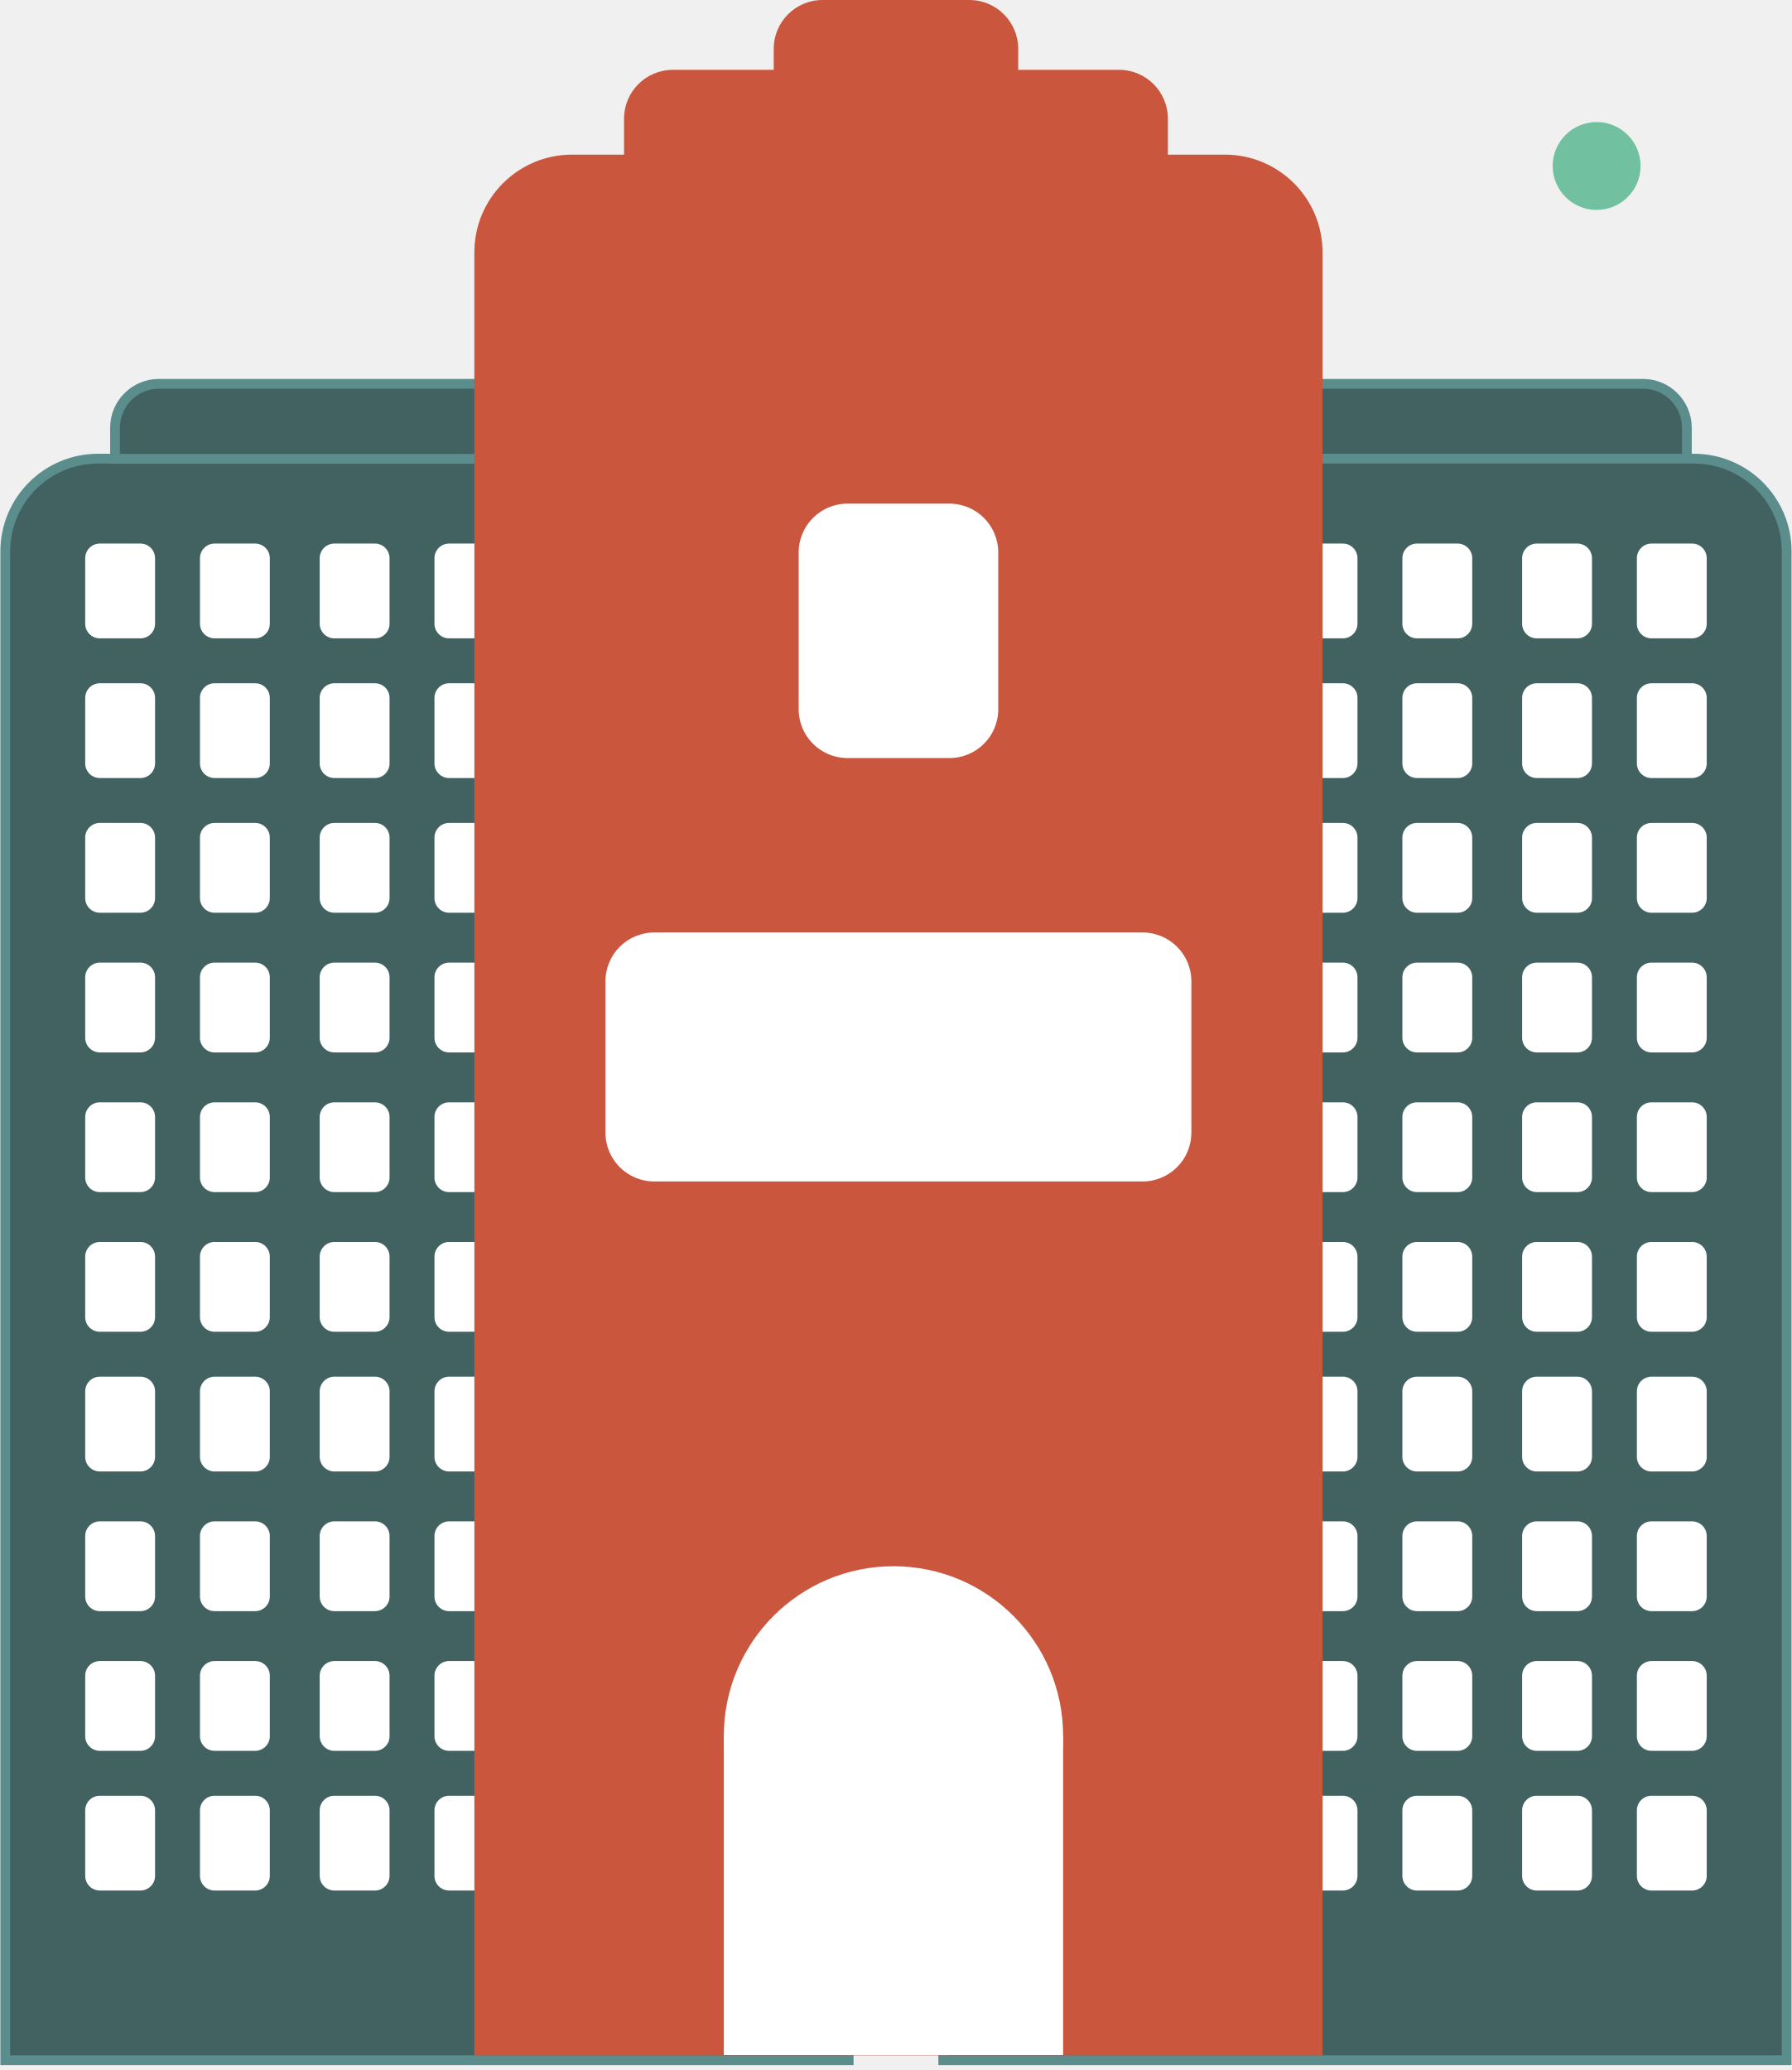
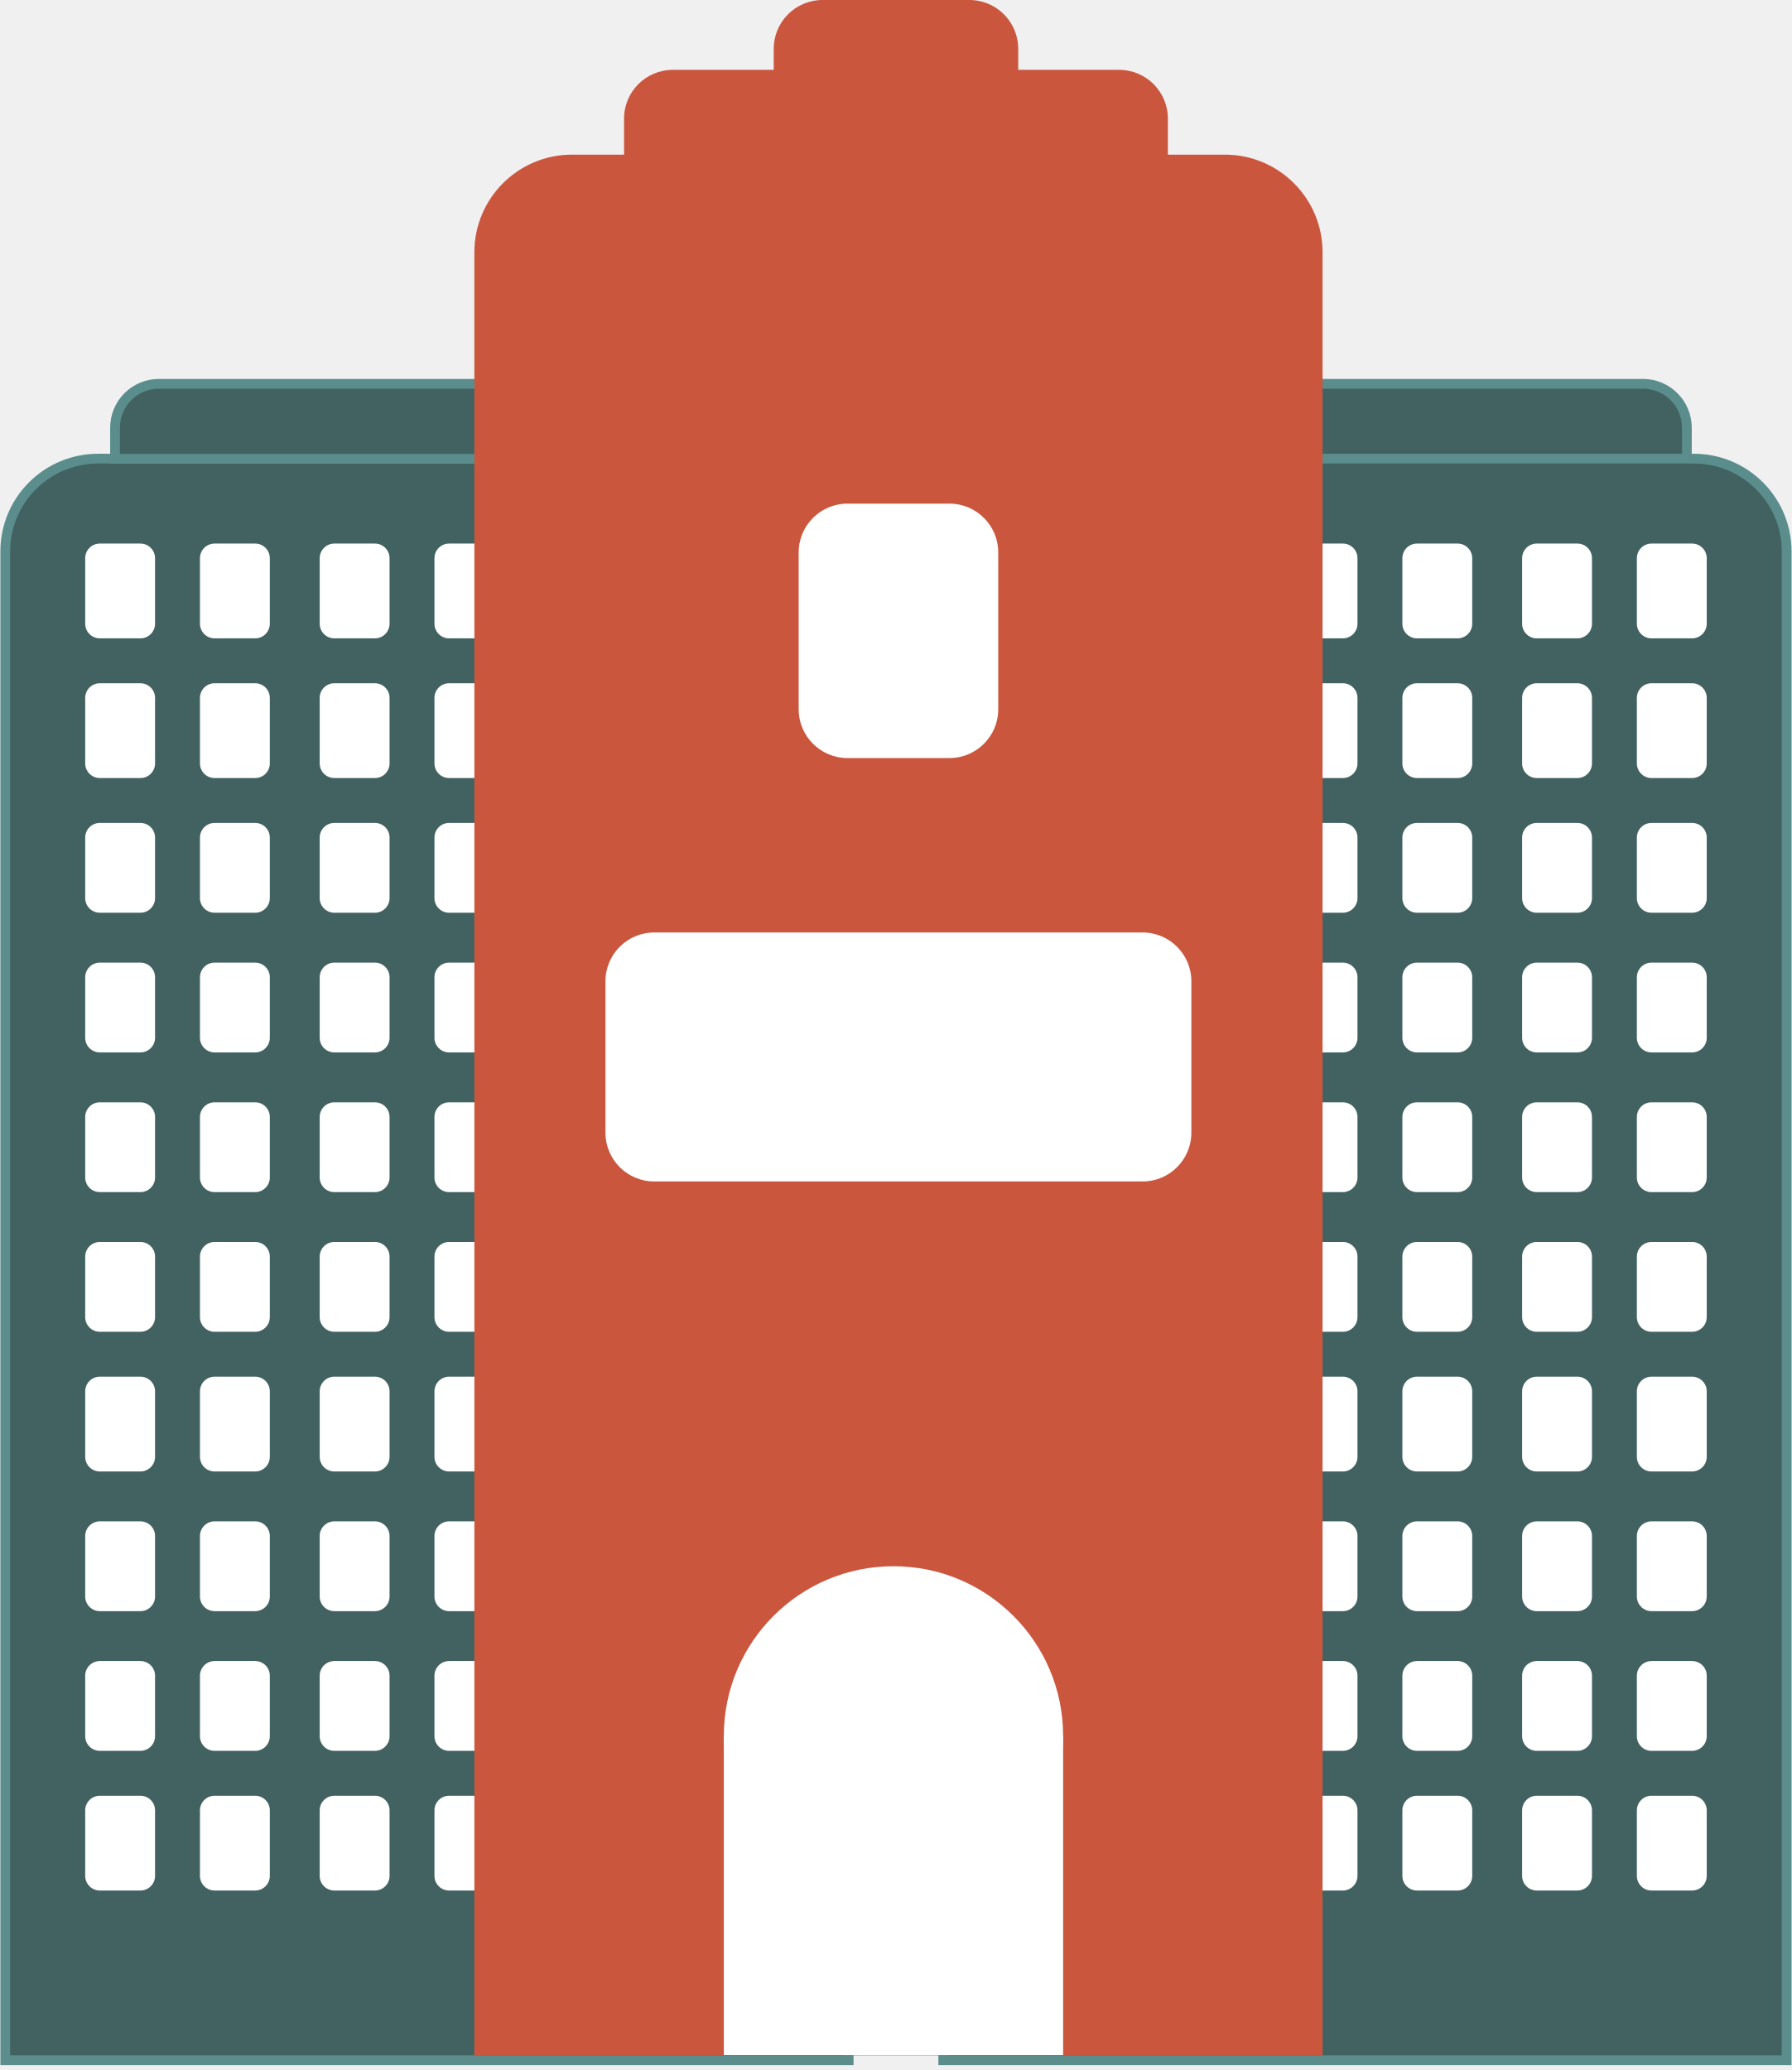
<svg xmlns="http://www.w3.org/2000/svg" width="367" height="424" viewBox="0 0 367 424" fill="none">
  <path d="M1.079 112.945C1.079 102.452 9.585 93.945 20.079 93.945H173.814V422.001H1.079V112.945Z" fill="#426262" stroke="#5A8D8C" stroke-width="2" />
  <path d="M100.241 78.617H32.559C27.589 78.617 23.559 82.647 23.559 87.617V93.989H100.241V78.617Z" fill="#426262" stroke="#5A8D8C" stroke-width="2" />
  <path d="M268.802 78.617H336.484C341.454 78.617 345.484 82.647 345.484 87.617V93.989H268.802V78.617Z" fill="#426262" stroke="#5A8D8C" stroke-width="2" />
  <path d="M193.186 93.945H346.921C357.414 93.945 365.921 102.452 365.921 112.945V422.001H193.186V93.945Z" fill="#426262" stroke="#5A8D8C" stroke-width="2" />
  <rect x="263.715" y="111.34" width="14.306" height="19.415" rx="3" fill="white" />
  <rect x="17.45" y="111.34" width="14.306" height="19.415" rx="3" fill="white" />
  <rect x="263.715" y="139.953" width="14.306" height="19.415" rx="3" fill="white" />
  <rect x="17.45" y="139.953" width="14.306" height="19.415" rx="3" fill="white" />
  <rect x="263.715" y="168.562" width="14.306" height="18.393" rx="3" fill="white" />
  <rect x="17.45" y="168.562" width="14.306" height="18.393" rx="3" fill="white" />
  <rect x="263.715" y="197.176" width="14.306" height="18.393" rx="3" fill="white" />
  <rect x="17.45" y="197.176" width="14.306" height="18.393" rx="3" fill="white" />
  <rect x="263.715" y="225.789" width="14.306" height="18.393" rx="3" fill="white" />
  <rect x="263.715" y="311.621" width="14.306" height="18.393" rx="3" fill="white" />
  <rect x="17.45" y="225.789" width="14.306" height="18.393" rx="3" fill="white" />
  <rect x="17.45" y="311.621" width="14.306" height="18.393" rx="3" fill="white" />
  <rect x="263.715" y="254.395" width="14.306" height="18.393" rx="3" fill="white" />
  <rect x="263.715" y="340.234" width="14.306" height="18.393" rx="3" fill="white" />
  <rect x="17.45" y="254.395" width="14.306" height="18.393" rx="3" fill="white" />
  <rect x="17.45" y="340.234" width="14.306" height="18.393" rx="3" fill="white" />
  <rect x="263.715" y="281.988" width="14.306" height="19.415" rx="3" fill="white" />
  <rect x="263.715" y="367.824" width="14.306" height="19.415" rx="3" fill="white" />
  <rect x="17.45" y="281.988" width="14.306" height="19.415" rx="3" fill="white" />
  <rect x="17.45" y="367.824" width="14.306" height="19.415" rx="3" fill="white" />
  <rect x="287.217" y="111.34" width="14.306" height="19.415" rx="3" fill="white" />
  <rect x="40.953" y="111.34" width="14.306" height="19.415" rx="3" fill="white" />
  <rect x="287.217" y="139.953" width="14.306" height="19.415" rx="3" fill="white" />
  <rect x="40.953" y="139.953" width="14.306" height="19.415" rx="3" fill="white" />
  <rect x="287.217" y="168.562" width="14.306" height="18.393" rx="3" fill="white" />
  <rect x="40.953" y="168.562" width="14.306" height="18.393" rx="3" fill="white" />
  <rect x="287.217" y="197.176" width="14.306" height="18.393" rx="3" fill="white" />
  <rect x="40.953" y="197.176" width="14.306" height="18.393" rx="3" fill="white" />
  <rect x="287.217" y="225.789" width="14.306" height="18.393" rx="3" fill="white" />
  <rect x="287.217" y="311.621" width="14.306" height="18.393" rx="3" fill="white" />
  <rect x="40.953" y="225.789" width="14.306" height="18.393" rx="3" fill="white" />
  <rect x="40.953" y="311.621" width="14.306" height="18.393" rx="3" fill="white" />
  <rect x="287.217" y="254.395" width="14.306" height="18.393" rx="3" fill="white" />
  <rect x="287.217" y="340.234" width="14.306" height="18.393" rx="3" fill="white" />
  <rect x="40.953" y="254.395" width="14.306" height="18.393" rx="3" fill="white" />
  <rect x="40.953" y="340.234" width="14.306" height="18.393" rx="3" fill="white" />
  <rect x="287.217" y="281.988" width="14.306" height="19.415" rx="3" fill="white" />
  <rect x="287.217" y="367.824" width="14.306" height="19.415" rx="3" fill="white" />
  <rect x="40.953" y="281.988" width="14.306" height="19.415" rx="3" fill="white" />
  <rect x="40.953" y="367.824" width="14.306" height="19.415" rx="3" fill="white" />
  <rect x="311.742" y="111.34" width="14.306" height="19.415" rx="3" fill="white" />
  <rect x="65.477" y="111.34" width="14.306" height="19.415" rx="3" fill="white" />
  <rect x="311.742" y="139.953" width="14.306" height="19.415" rx="3" fill="white" />
  <rect x="65.477" y="139.953" width="14.306" height="19.415" rx="3" fill="white" />
  <rect x="311.742" y="168.562" width="14.306" height="18.393" rx="3" fill="white" />
  <rect x="65.477" y="168.562" width="14.306" height="18.393" rx="3" fill="white" />
  <rect x="311.742" y="197.176" width="14.306" height="18.393" rx="3" fill="white" />
  <rect x="65.477" y="197.176" width="14.306" height="18.393" rx="3" fill="white" />
  <rect x="311.742" y="225.789" width="14.306" height="18.393" rx="3" fill="white" />
  <rect x="311.742" y="311.621" width="14.306" height="18.393" rx="3" fill="white" />
  <rect x="65.477" y="225.789" width="14.306" height="18.393" rx="3" fill="white" />
  <rect x="65.477" y="311.621" width="14.306" height="18.393" rx="3" fill="white" />
  <rect x="311.742" y="254.395" width="14.306" height="18.393" rx="3" fill="white" />
  <rect x="311.742" y="340.234" width="14.306" height="18.393" rx="3" fill="white" />
  <rect x="65.477" y="254.395" width="14.306" height="18.393" rx="3" fill="white" />
  <rect x="65.477" y="340.234" width="14.306" height="18.393" rx="3" fill="white" />
  <rect x="311.742" y="281.988" width="14.306" height="19.415" rx="3" fill="white" />
  <rect x="311.742" y="367.824" width="14.306" height="19.415" rx="3" fill="white" />
  <rect x="65.477" y="281.988" width="14.306" height="19.415" rx="3" fill="white" />
  <rect x="65.477" y="367.824" width="14.306" height="19.415" rx="3" fill="white" />
  <rect x="335.244" y="111.34" width="14.306" height="19.415" rx="3" fill="white" />
  <rect x="88.98" y="111.34" width="14.306" height="19.415" rx="3" fill="white" />
  <rect x="335.244" y="139.953" width="14.306" height="19.415" rx="3" fill="white" />
  <rect x="88.98" y="139.953" width="14.306" height="19.415" rx="3" fill="white" />
  <rect x="335.244" y="168.562" width="14.306" height="18.393" rx="3" fill="white" />
  <rect x="88.98" y="168.562" width="14.306" height="18.393" rx="3" fill="white" />
  <rect x="335.244" y="197.176" width="14.306" height="18.393" rx="3" fill="white" />
  <rect x="88.98" y="197.176" width="14.306" height="18.393" rx="3" fill="white" />
  <rect x="335.244" y="225.789" width="14.306" height="18.393" rx="3" fill="white" />
  <rect x="335.244" y="311.621" width="14.306" height="18.393" rx="3" fill="white" />
  <rect x="88.98" y="225.789" width="14.306" height="18.393" rx="3" fill="white" />
  <rect x="88.98" y="311.621" width="14.306" height="18.393" rx="3" fill="white" />
  <rect x="335.244" y="254.395" width="14.306" height="18.393" rx="3" fill="white" />
  <rect x="335.244" y="340.234" width="14.306" height="18.393" rx="3" fill="white" />
  <rect x="88.98" y="254.395" width="14.306" height="18.393" rx="3" fill="white" />
  <rect x="88.98" y="340.234" width="14.306" height="18.393" rx="3" fill="white" />
  <rect x="335.244" y="281.988" width="14.306" height="19.415" rx="3" fill="white" />
  <rect x="335.244" y="367.824" width="14.306" height="19.415" rx="3" fill="white" />
  <rect x="88.98" y="281.988" width="14.306" height="19.415" rx="3" fill="white" />
  <rect x="88.98" y="367.824" width="14.306" height="19.415" rx="3" fill="white" />
  <path d="M127.81 24.305C127.81 18.782 132.287 14.305 137.81 14.305H229.191C234.713 14.305 239.191 18.782 239.191 24.305V35.763H127.81V24.305Z" fill="#CB563E" />
  <path d="M158.465 10C158.465 4.477 162.942 0 168.465 0H198.535C204.058 0 208.535 4.477 208.535 10V21.459H158.465V10Z" fill="#CB563E" />
  <path d="M97.154 51.676C97.154 40.63 106.109 31.676 117.154 31.676H250.868C261.914 31.676 270.868 40.63 270.868 51.676V420.999H97.154V51.676Z" fill="#CB563E" />
  <circle cx="182.989" cy="355.555" r="34.743" fill="white" />
  <rect x="148.247" y="355.555" width="69.485" height="65.398" fill="white" />
  <rect x="163.574" y="103.16" width="40.874" height="52.114" rx="10" fill="white" />
  <rect x="124" y="191" width="120" height="51" rx="10" fill="white" />
-   <circle cx="327" cy="34" r="9" fill="#71C0A0" />
</svg>
